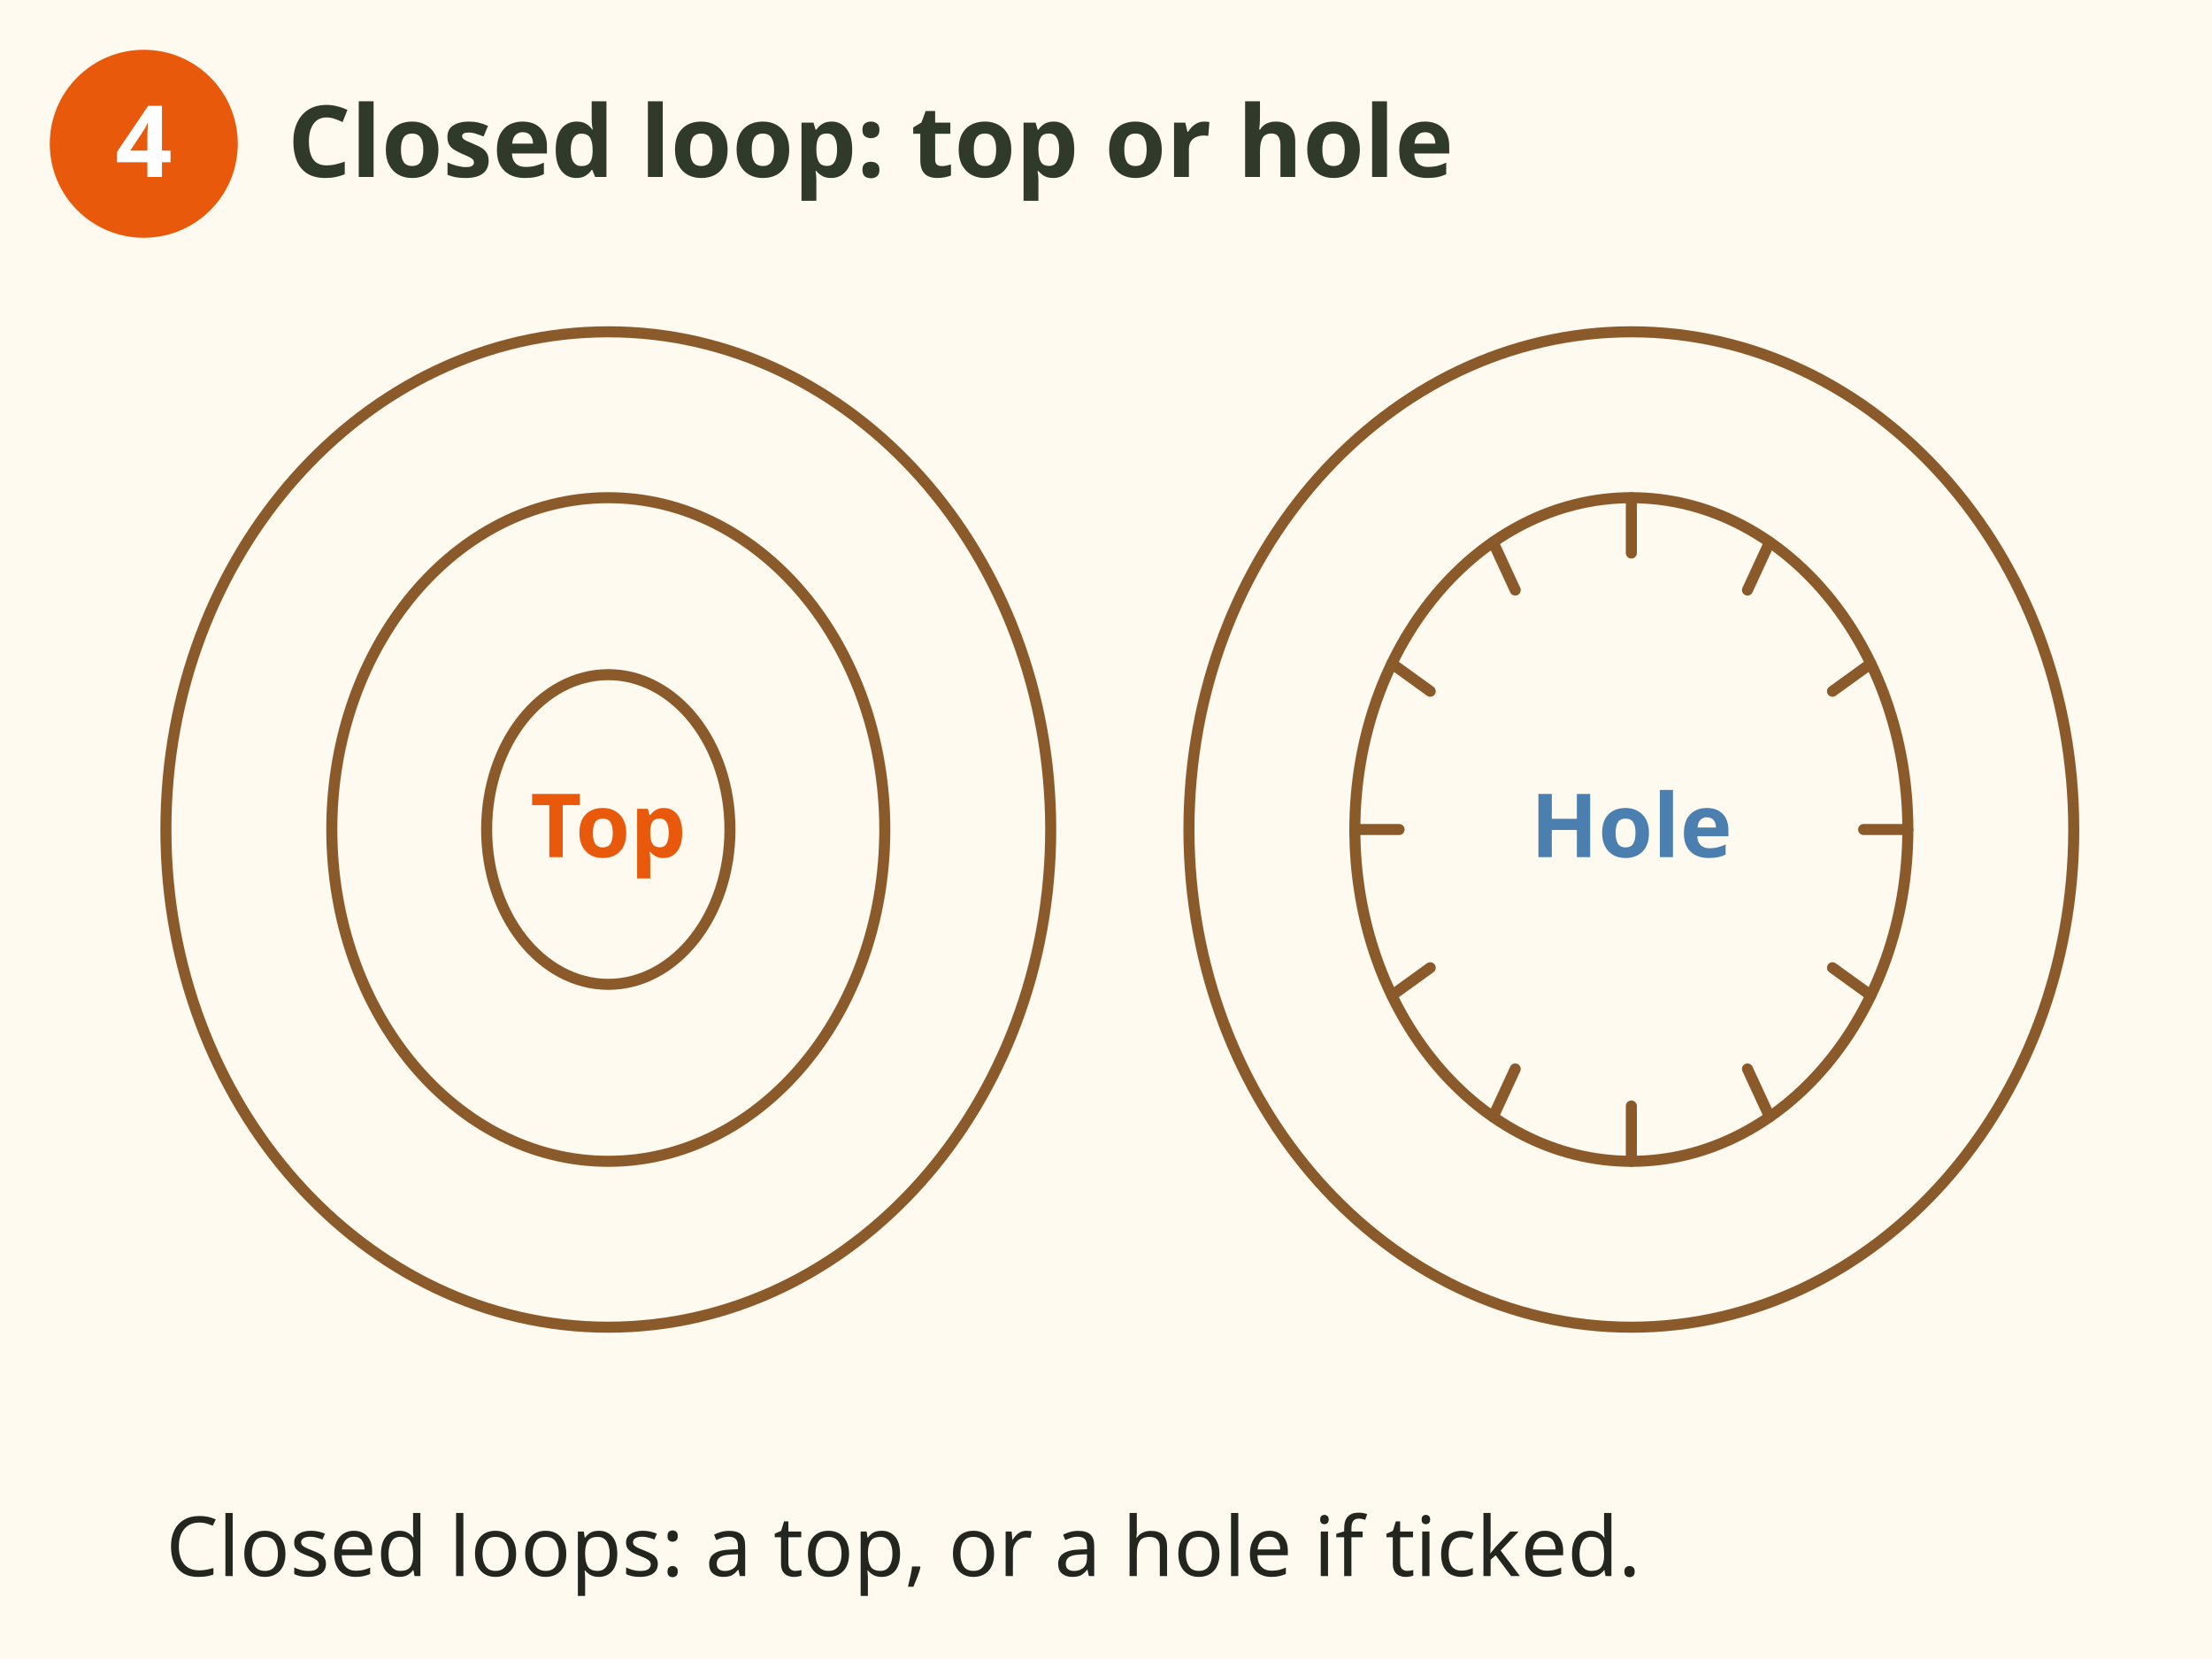
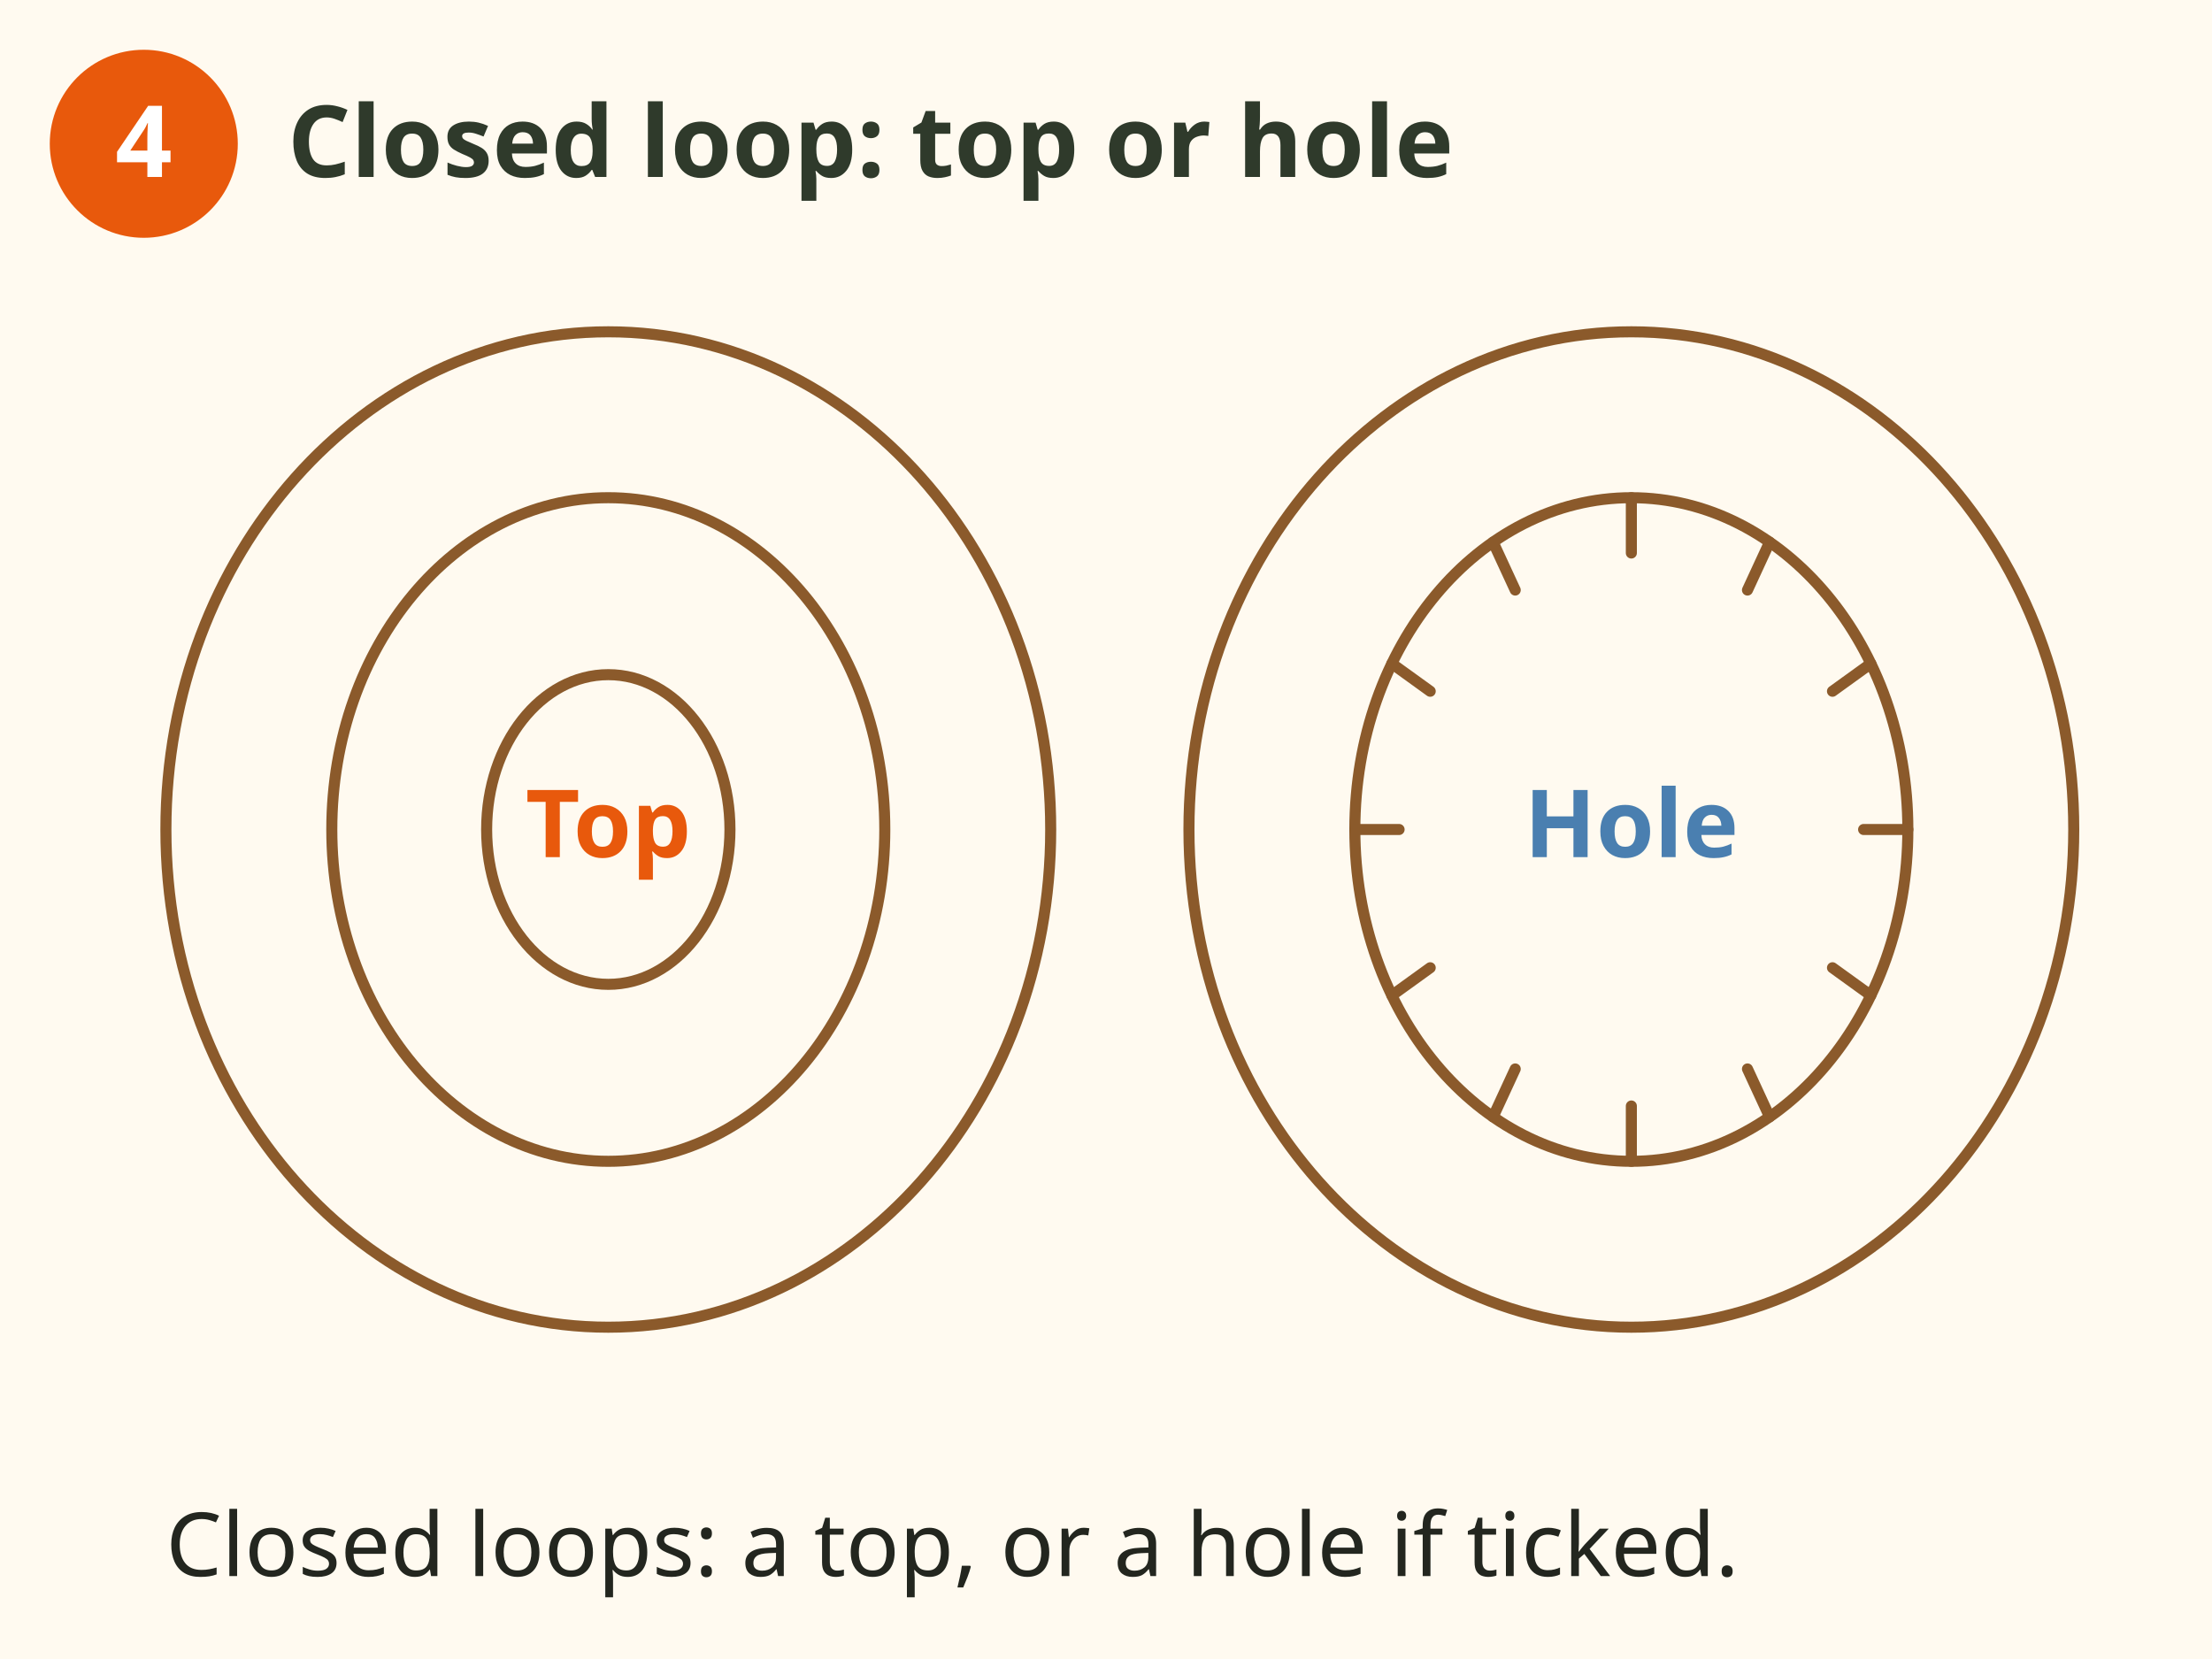
<svg xmlns="http://www.w3.org/2000/svg" viewBox="0 0 400 300" role="img" aria-label="Left: three closed rings, a hilltop. Right: two rings with small ticks pointing inward, a hole or depression.">
  <rect x="0" y="0" width="400" height="300" fill="#fffaf0" />
  <circle cx="26" cy="26" r="17" fill="#e8590c" stroke="none" stroke-width="2" />
  <text x="26" y="32" font-family="sans-serif" font-size="18" fill="#fff" text-anchor="middle" font-weight="bold">4</text>
  <text x="52" y="32" font-family="sans-serif" font-size="18" fill="#2f3a2b" text-anchor="start" font-weight="bold">Closed loop: top or hole</text>
  <ellipse cx="110" cy="150" rx="80" ry="90" fill="none" stroke="#8b5a2b" stroke-width="2" />
  <ellipse cx="110" cy="150" rx="50" ry="60" fill="none" stroke="#8b5a2b" stroke-width="2" />
  <ellipse cx="110" cy="150" rx="22" ry="28" fill="none" stroke="#8b5a2b" stroke-width="2" />
-   <text x="110" y="155" font-family="sans-serif" font-size="16" fill="#e8590c" text-anchor="middle" font-weight="bold">Top</text>
+   <text x="110" y="155" font-family="sans-serif" font-size="17" fill="#e8590c" text-anchor="middle" font-weight="bold">Top</text>
  <ellipse cx="295" cy="150" rx="80" ry="90" fill="none" stroke="#8b5a2b" stroke-width="2" />
  <ellipse cx="295" cy="150" rx="50" ry="60" fill="none" stroke="#8b5a2b" stroke-width="2" />
  <line x1="345.0" y1="150.0" x2="337.0" y2="150.0" stroke="#8b5a2b" stroke-width="2" stroke-linecap="round" />
  <line x1="338.301" y1="180.0" x2="331.373" y2="175.0" stroke="#8b5a2b" stroke-width="2" stroke-linecap="round" />
  <line x1="320.0" y1="201.962" x2="316.0" y2="193.301" stroke="#8b5a2b" stroke-width="2" stroke-linecap="round" />
  <line x1="295.0" y1="210.0" x2="295.0" y2="200.0" stroke="#8b5a2b" stroke-width="2" stroke-linecap="round" />
  <line x1="270.0" y1="201.962" x2="274.0" y2="193.301" stroke="#8b5a2b" stroke-width="2" stroke-linecap="round" />
  <line x1="251.699" y1="180.0" x2="258.627" y2="175.0" stroke="#8b5a2b" stroke-width="2" stroke-linecap="round" />
  <line x1="245.0" y1="150.0" x2="253.0" y2="150.0" stroke="#8b5a2b" stroke-width="2" stroke-linecap="round" />
  <line x1="251.699" y1="120.0" x2="258.627" y2="125.0" stroke="#8b5a2b" stroke-width="2" stroke-linecap="round" />
  <line x1="270.0" y1="98.038" x2="274.0" y2="106.699" stroke="#8b5a2b" stroke-width="2" stroke-linecap="round" />
  <line x1="295.0" y1="90.0" x2="295.0" y2="100.0" stroke="#8b5a2b" stroke-width="2" stroke-linecap="round" />
  <line x1="320.0" y1="98.038" x2="316.0" y2="106.699" stroke="#8b5a2b" stroke-width="2" stroke-linecap="round" />
  <line x1="338.301" y1="120" x2="331.373" y2="125" stroke="#8b5a2b" stroke-width="2" stroke-linecap="round" />
-   <text x="295" y="155" font-family="sans-serif" font-size="16" fill="#4a7fb0" text-anchor="middle" font-weight="bold">Hole</text>
-   <text x="30" y="285" font-family="sans-serif" font-size="15" fill="#23261f" text-anchor="start">Closed loops: a top, or a hole if ticked.</text>
+   <text x="295" y="155" font-family="sans-serif" font-size="17" fill="#4a7fb0" text-anchor="middle" font-weight="bold">Hole</text>
+   <text x="30" y="285" font-family="sans-serif" font-size="16" fill="#23261f" text-anchor="start">Closed loops: a top, or a hole if ticked.</text>
</svg>
